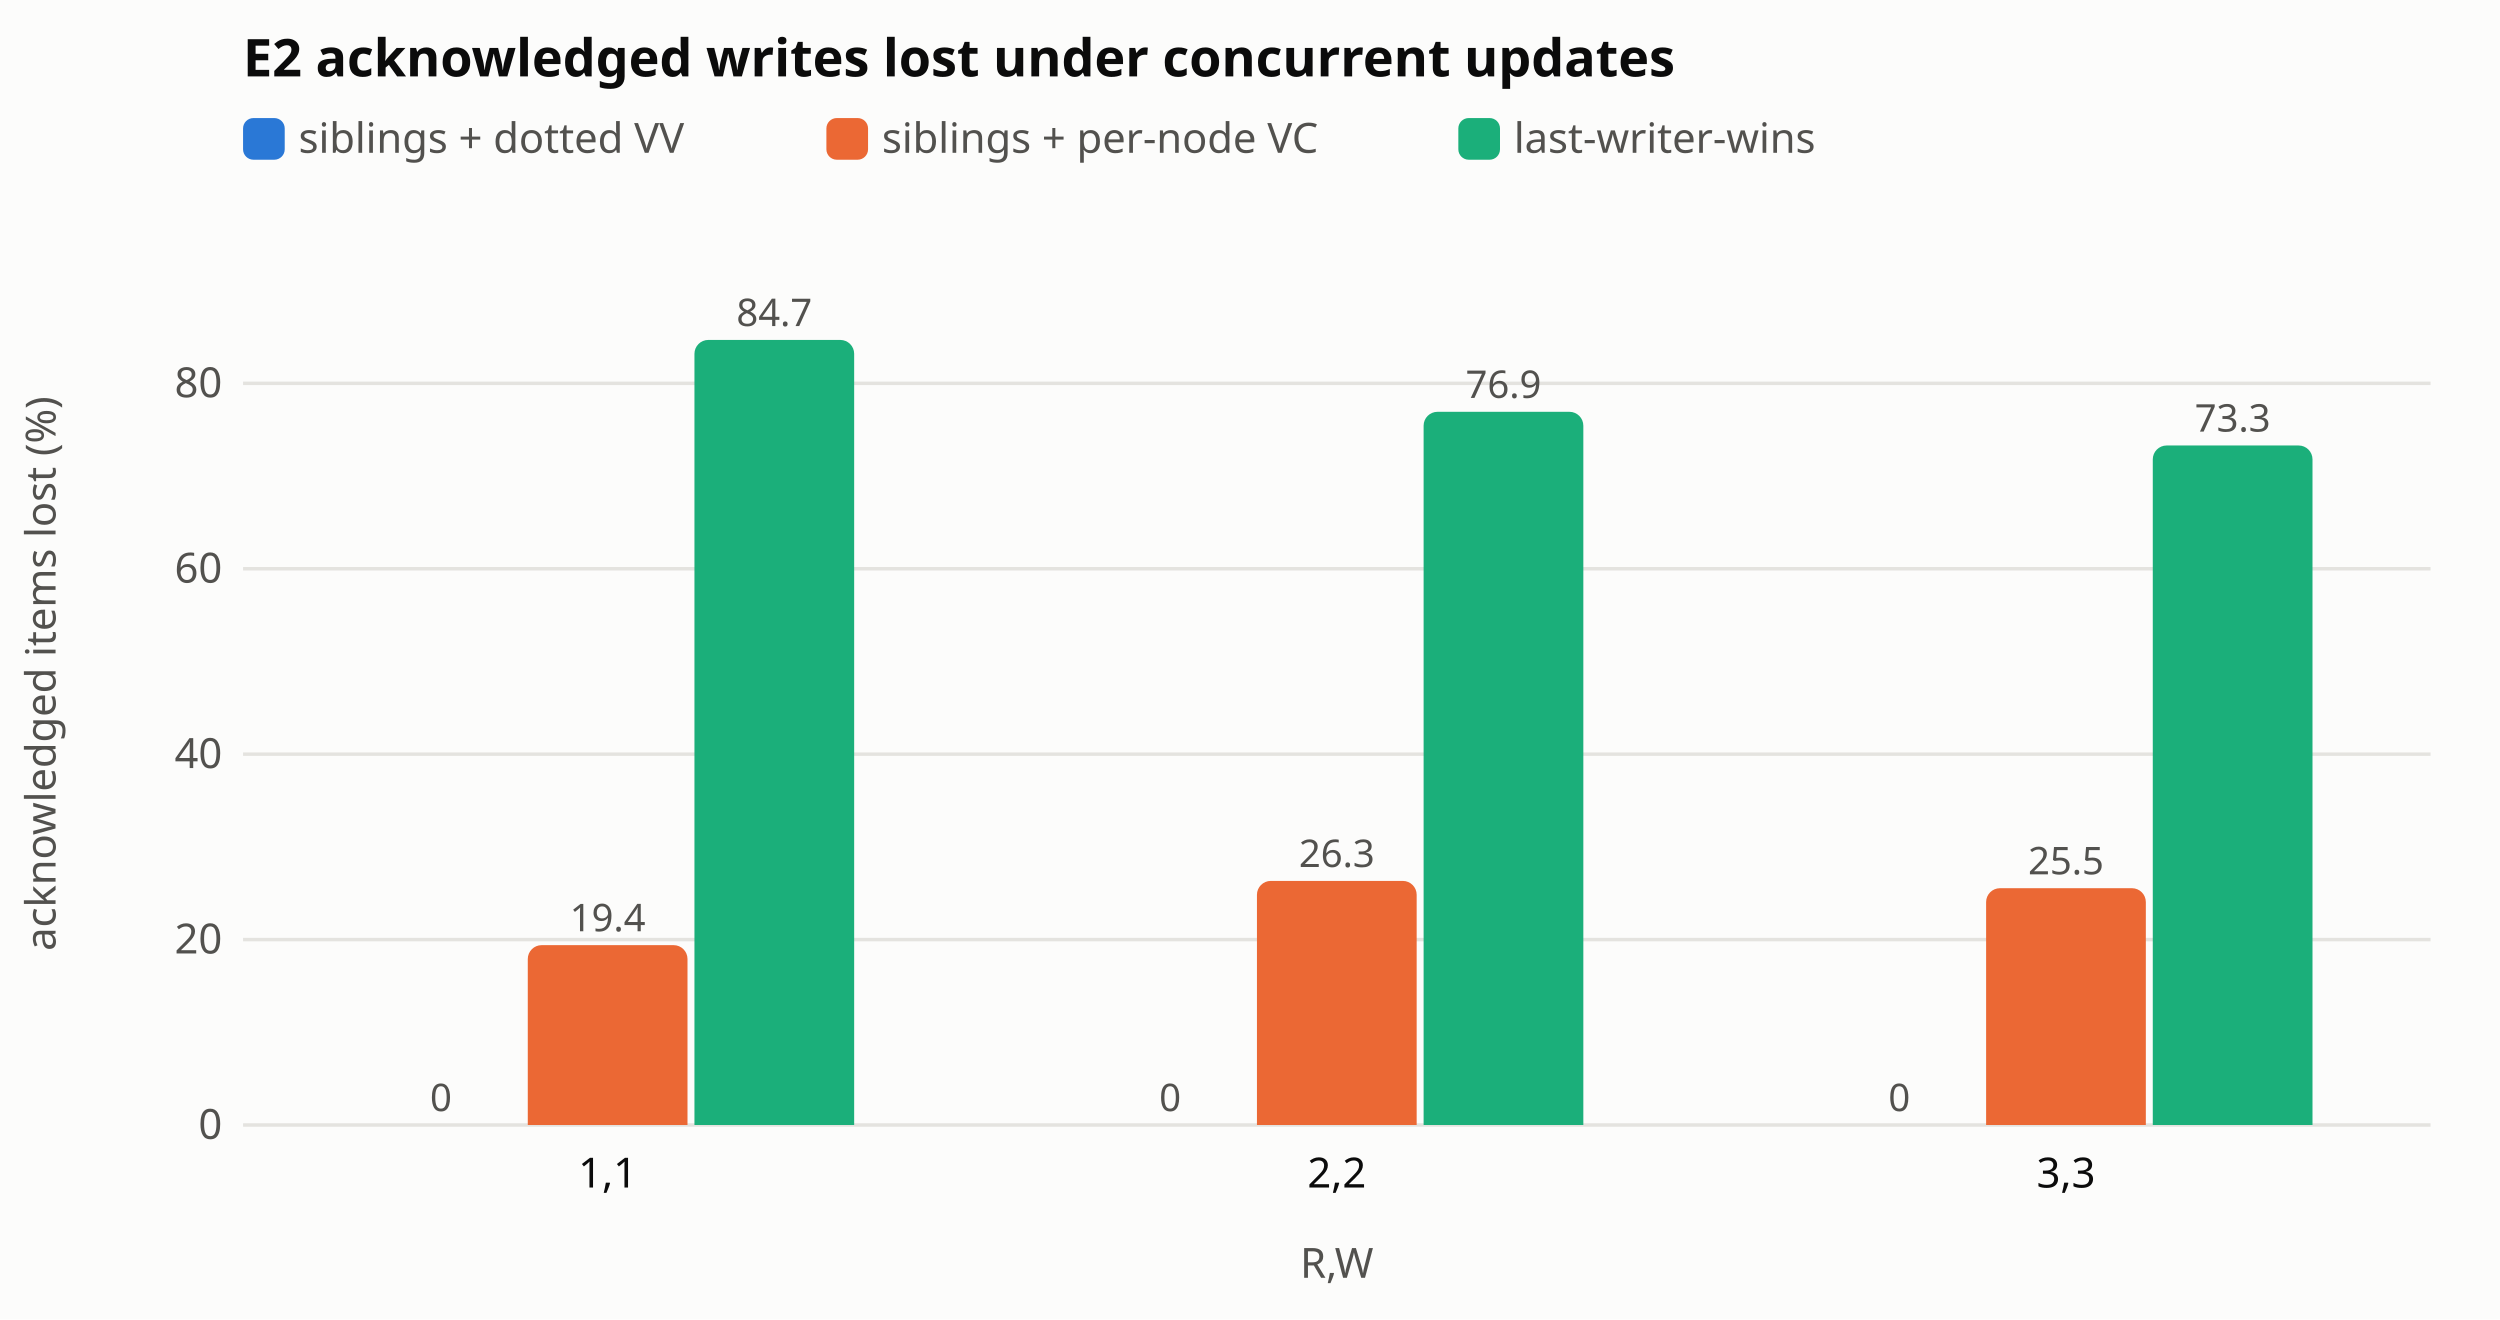
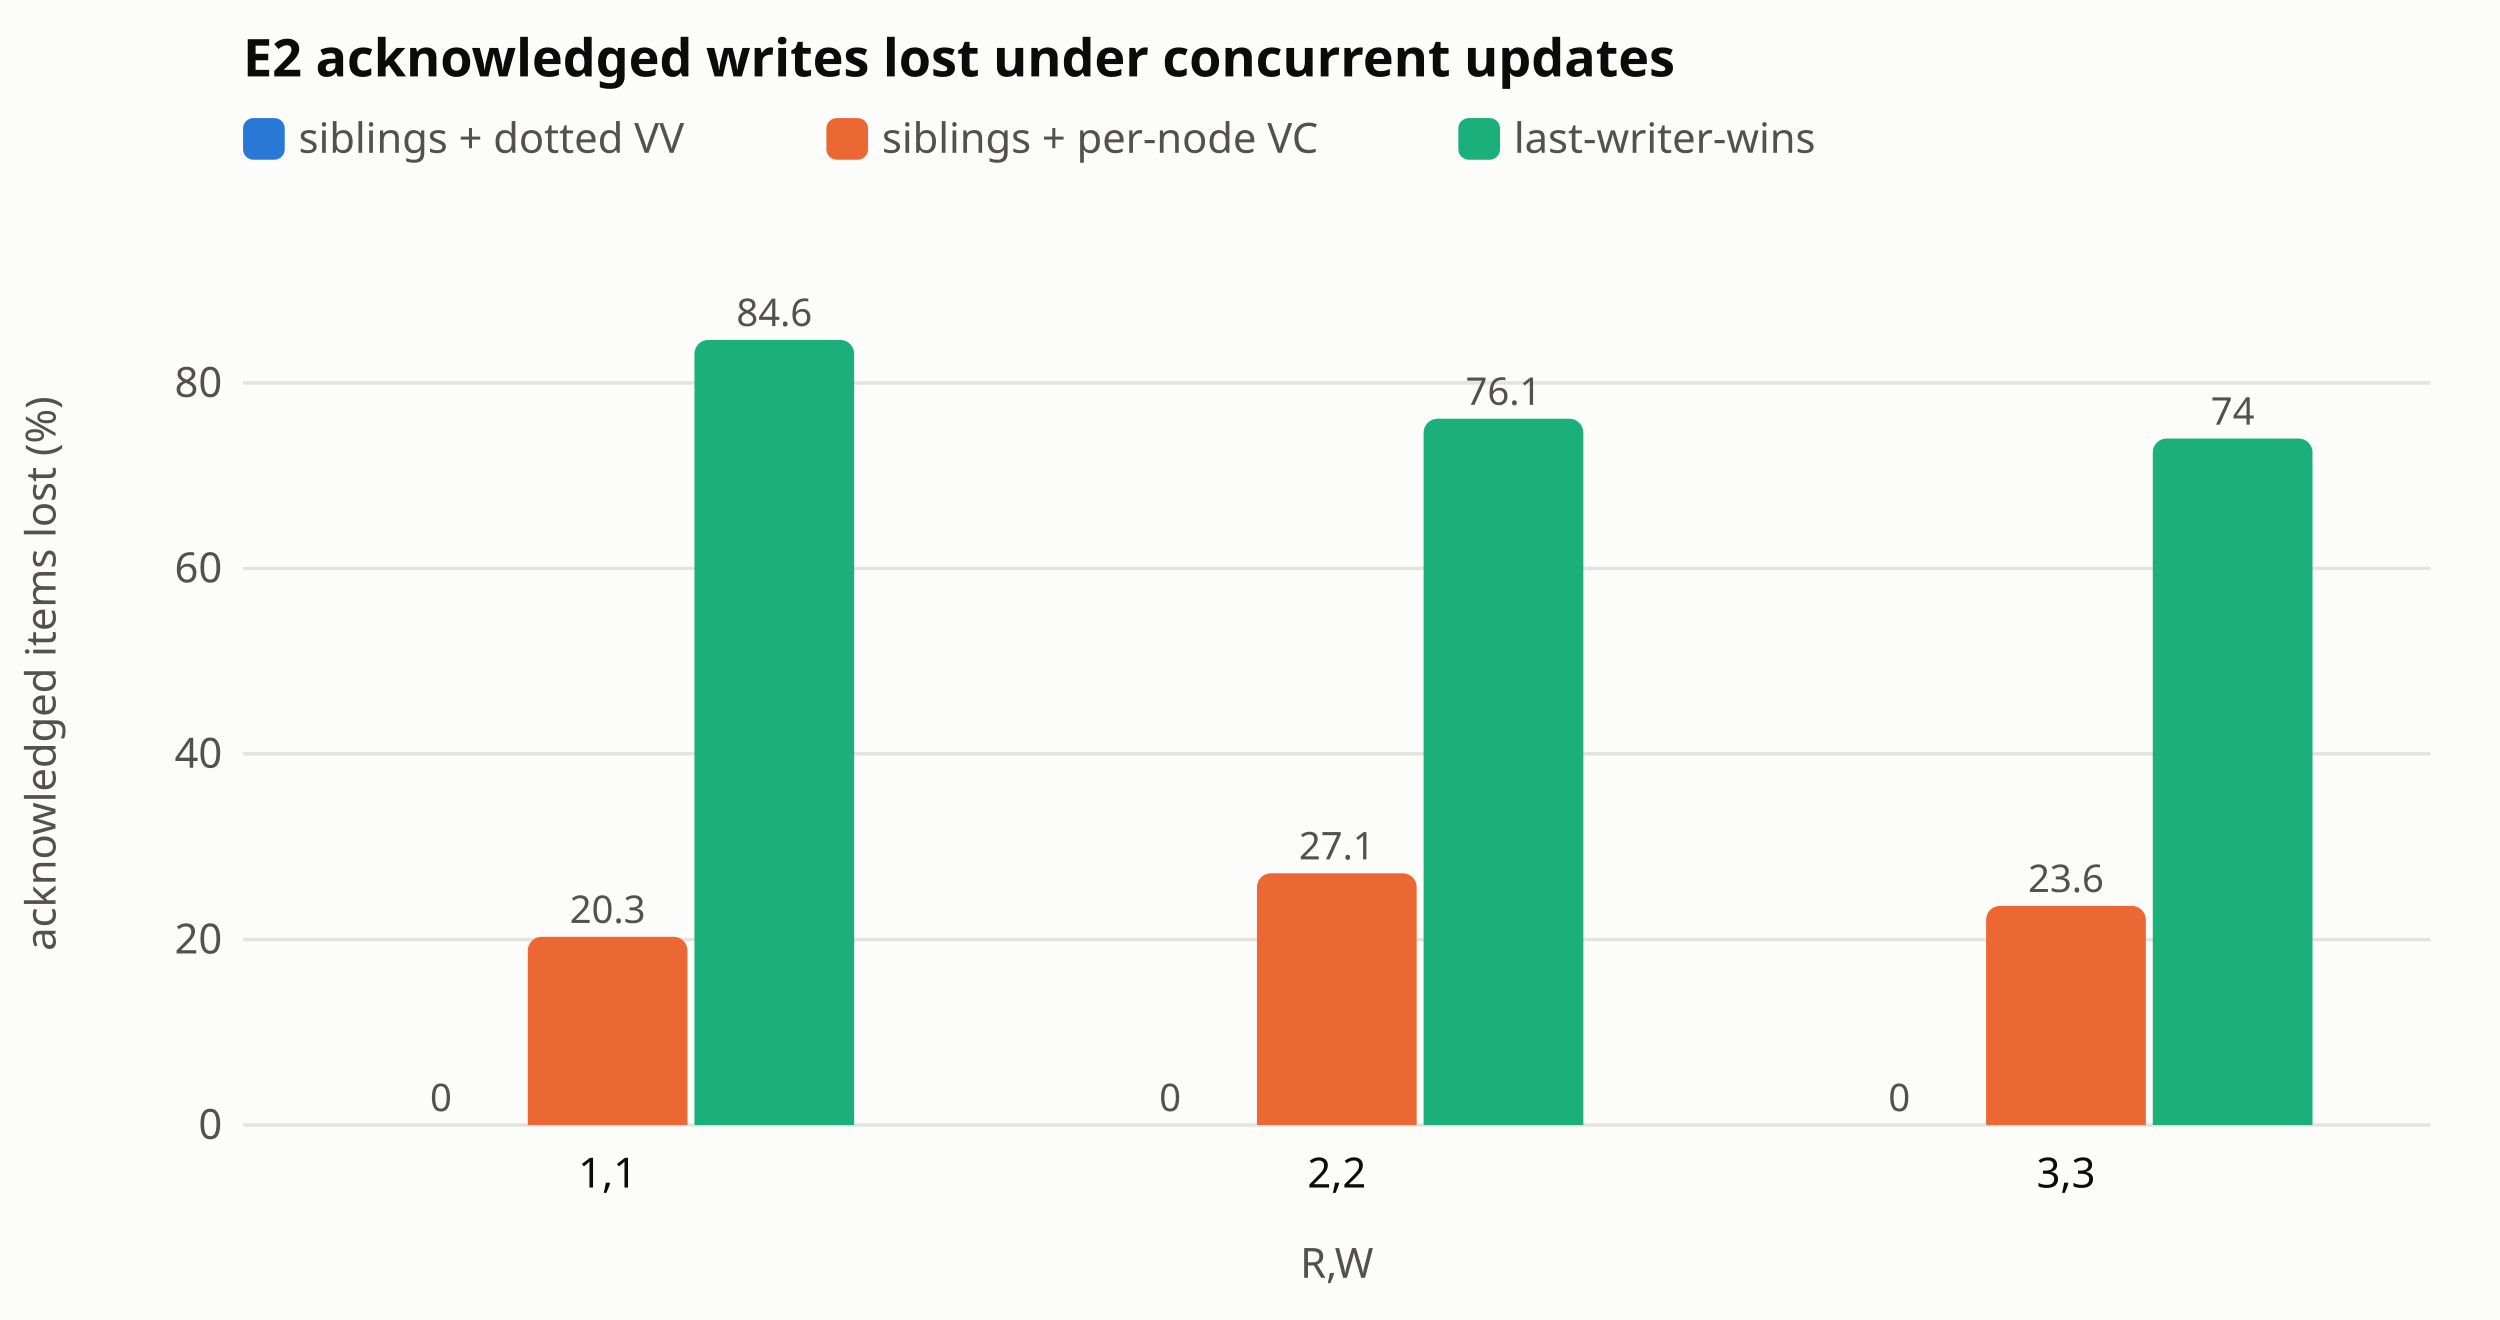
<svg xmlns="http://www.w3.org/2000/svg" width="720" height="380" font-family="system-ui,sans-serif" font-size="12">
  <rect width="100%" height="100%" fill="#fcfcfb" />
  <text x="70" y="22" font-size="15" font-weight="600" fill="#0b0b0b">E2 acknowledged writes lost under concurrent updates</text>
  <rect x="70" y="34" width="12" height="12" rx="3" fill="#2a78d6" />
  <text x="86" y="44" fill="#52514e">siblings + dotted VV</text>
  <rect x="238" y="34" width="12" height="12" rx="3" fill="#eb6834" />
  <text x="254" y="44" fill="#52514e">siblings + per-node VC</text>
  <rect x="420" y="34" width="12" height="12" rx="3" fill="#1baf7a" />
  <text x="436" y="44" fill="#52514e">last-writer-wins</text>
  <text x="385" y="368" text-anchor="middle" fill="#52514e">R,W</text>
  <text transform="translate(16,194) rotate(-90)" text-anchor="middle" fill="#52514e">acknowledged items lost (%)</text>
  <line x1="70" x2="700" y1="324.0" y2="324.0" stroke="#e4e3df" />
  <text x="64" y="328.0" text-anchor="end" fill="#52514e">0</text>
  <line x1="70" x2="700" y1="270.6" y2="270.6" stroke="#e4e3df" />
  <text x="64" y="274.6" text-anchor="end" fill="#52514e">20</text>
-   <line x1="70" x2="700" y1="217.2" y2="217.2" stroke="#e4e3df" />
-   <text x="64" y="221.2" text-anchor="end" fill="#52514e">40</text>
-   <line x1="70" x2="700" y1="163.8" y2="163.8" stroke="#e4e3df" />
-   <text x="64" y="167.8" text-anchor="end" fill="#52514e">60</text>
-   <line x1="70" x2="700" y1="110.4" y2="110.4" stroke="#e4e3df" />
-   <text x="64" y="114.4" text-anchor="end" fill="#52514e">80</text>
+   <line x1="70" x2="700" y1="217.1" y2="217.1" stroke="#e4e3df" />
+   <text x="64" y="221.1" text-anchor="end" fill="#52514e">40</text>
+   <line x1="70" x2="700" y1="163.7" y2="163.7" stroke="#e4e3df" />
+   <text x="64" y="167.7" text-anchor="end" fill="#52514e">60</text>
+   <line x1="70" x2="700" y1="110.3" y2="110.3" stroke="#e4e3df" />
+   <text x="64" y="114.3" text-anchor="end" fill="#52514e">80</text>
  <text x="175.0" y="342" text-anchor="middle" fill="#0b0b0b">1,1</text>
  <text x="127.0" y="320.0" text-anchor="middle" font-size="11" fill="#52514e">0</text>
-   <path d="M152.0 324 V276.2 a4 4 0 0 1 4 -4 H194.0 a4 4 0 0 1 4 4 V324 Z" fill="#eb6834" />
-   <text x="175.0" y="268.2" text-anchor="middle" font-size="11" fill="#52514e">19.4</text>
+   <path d="M152.0 324 V273.8 a4 4 0 0 1 4 -4 H194.0 a4 4 0 0 1 4 4 V324 Z" fill="#eb6834" />
+   <text x="175.0" y="265.8" text-anchor="middle" font-size="11" fill="#52514e">20.3</text>
  <path d="M200.0 324 V101.9 a4 4 0 0 1 4 -4 H242.0 a4 4 0 0 1 4 4 V324 Z" fill="#1baf7a" />
-   <text x="223.0" y="93.9" text-anchor="middle" font-size="11" fill="#52514e">84.7</text>
+   <text x="223.0" y="93.9" text-anchor="middle" font-size="11" fill="#52514e">84.6</text>
  <text x="385.0" y="342" text-anchor="middle" fill="#0b0b0b">2,2</text>
  <text x="337.0" y="320.0" text-anchor="middle" font-size="11" fill="#52514e">0</text>
-   <path d="M362.0 324 V257.7 a4 4 0 0 1 4 -4 H404.0 a4 4 0 0 1 4 4 V324 Z" fill="#eb6834" />
-   <text x="385.0" y="249.7" text-anchor="middle" font-size="11" fill="#52514e">26.3</text>
-   <path d="M410.0 324 V122.6 a4 4 0 0 1 4 -4 H452.0 a4 4 0 0 1 4 4 V324 Z" fill="#1baf7a" />
-   <text x="433.0" y="114.6" text-anchor="middle" font-size="11" fill="#52514e">76.9</text>
+   <path d="M362.0 324 V255.5 a4 4 0 0 1 4 -4 H404.0 a4 4 0 0 1 4 4 V324 Z" fill="#eb6834" />
+   <text x="385.0" y="247.5" text-anchor="middle" font-size="11" fill="#52514e">27.1</text>
+   <path d="M410.0 324 V124.6 a4 4 0 0 1 4 -4 H452.0 a4 4 0 0 1 4 4 V324 Z" fill="#1baf7a" />
+   <text x="433.0" y="116.6" text-anchor="middle" font-size="11" fill="#52514e">76.1</text>
  <text x="595.0" y="342" text-anchor="middle" fill="#0b0b0b">3,3</text>
  <text x="547.0" y="320.0" text-anchor="middle" font-size="11" fill="#52514e">0</text>
-   <path d="M572.0 324 V259.8 a4 4 0 0 1 4 -4 H614.0 a4 4 0 0 1 4 4 V324 Z" fill="#eb6834" />
-   <text x="595.0" y="251.8" text-anchor="middle" font-size="11" fill="#52514e">25.5</text>
-   <path d="M620.0 324 V132.3 a4 4 0 0 1 4 -4 H662.0 a4 4 0 0 1 4 4 V324 Z" fill="#1baf7a" />
-   <text x="643.0" y="124.3" text-anchor="middle" font-size="11" fill="#52514e">73.3</text>
+   <path d="M572.0 324 V264.9 a4 4 0 0 1 4 -4 H614.0 a4 4 0 0 1 4 4 V324 Z" fill="#eb6834" />
+   <text x="595.0" y="256.9" text-anchor="middle" font-size="11" fill="#52514e">23.6</text>
+   <path d="M620.0 324 V130.3 a4 4 0 0 1 4 -4 H662.0 a4 4 0 0 1 4 4 V324 Z" fill="#1baf7a" />
+   <text x="643.0" y="122.3" text-anchor="middle" font-size="11" fill="#52514e">74</text>
</svg>
